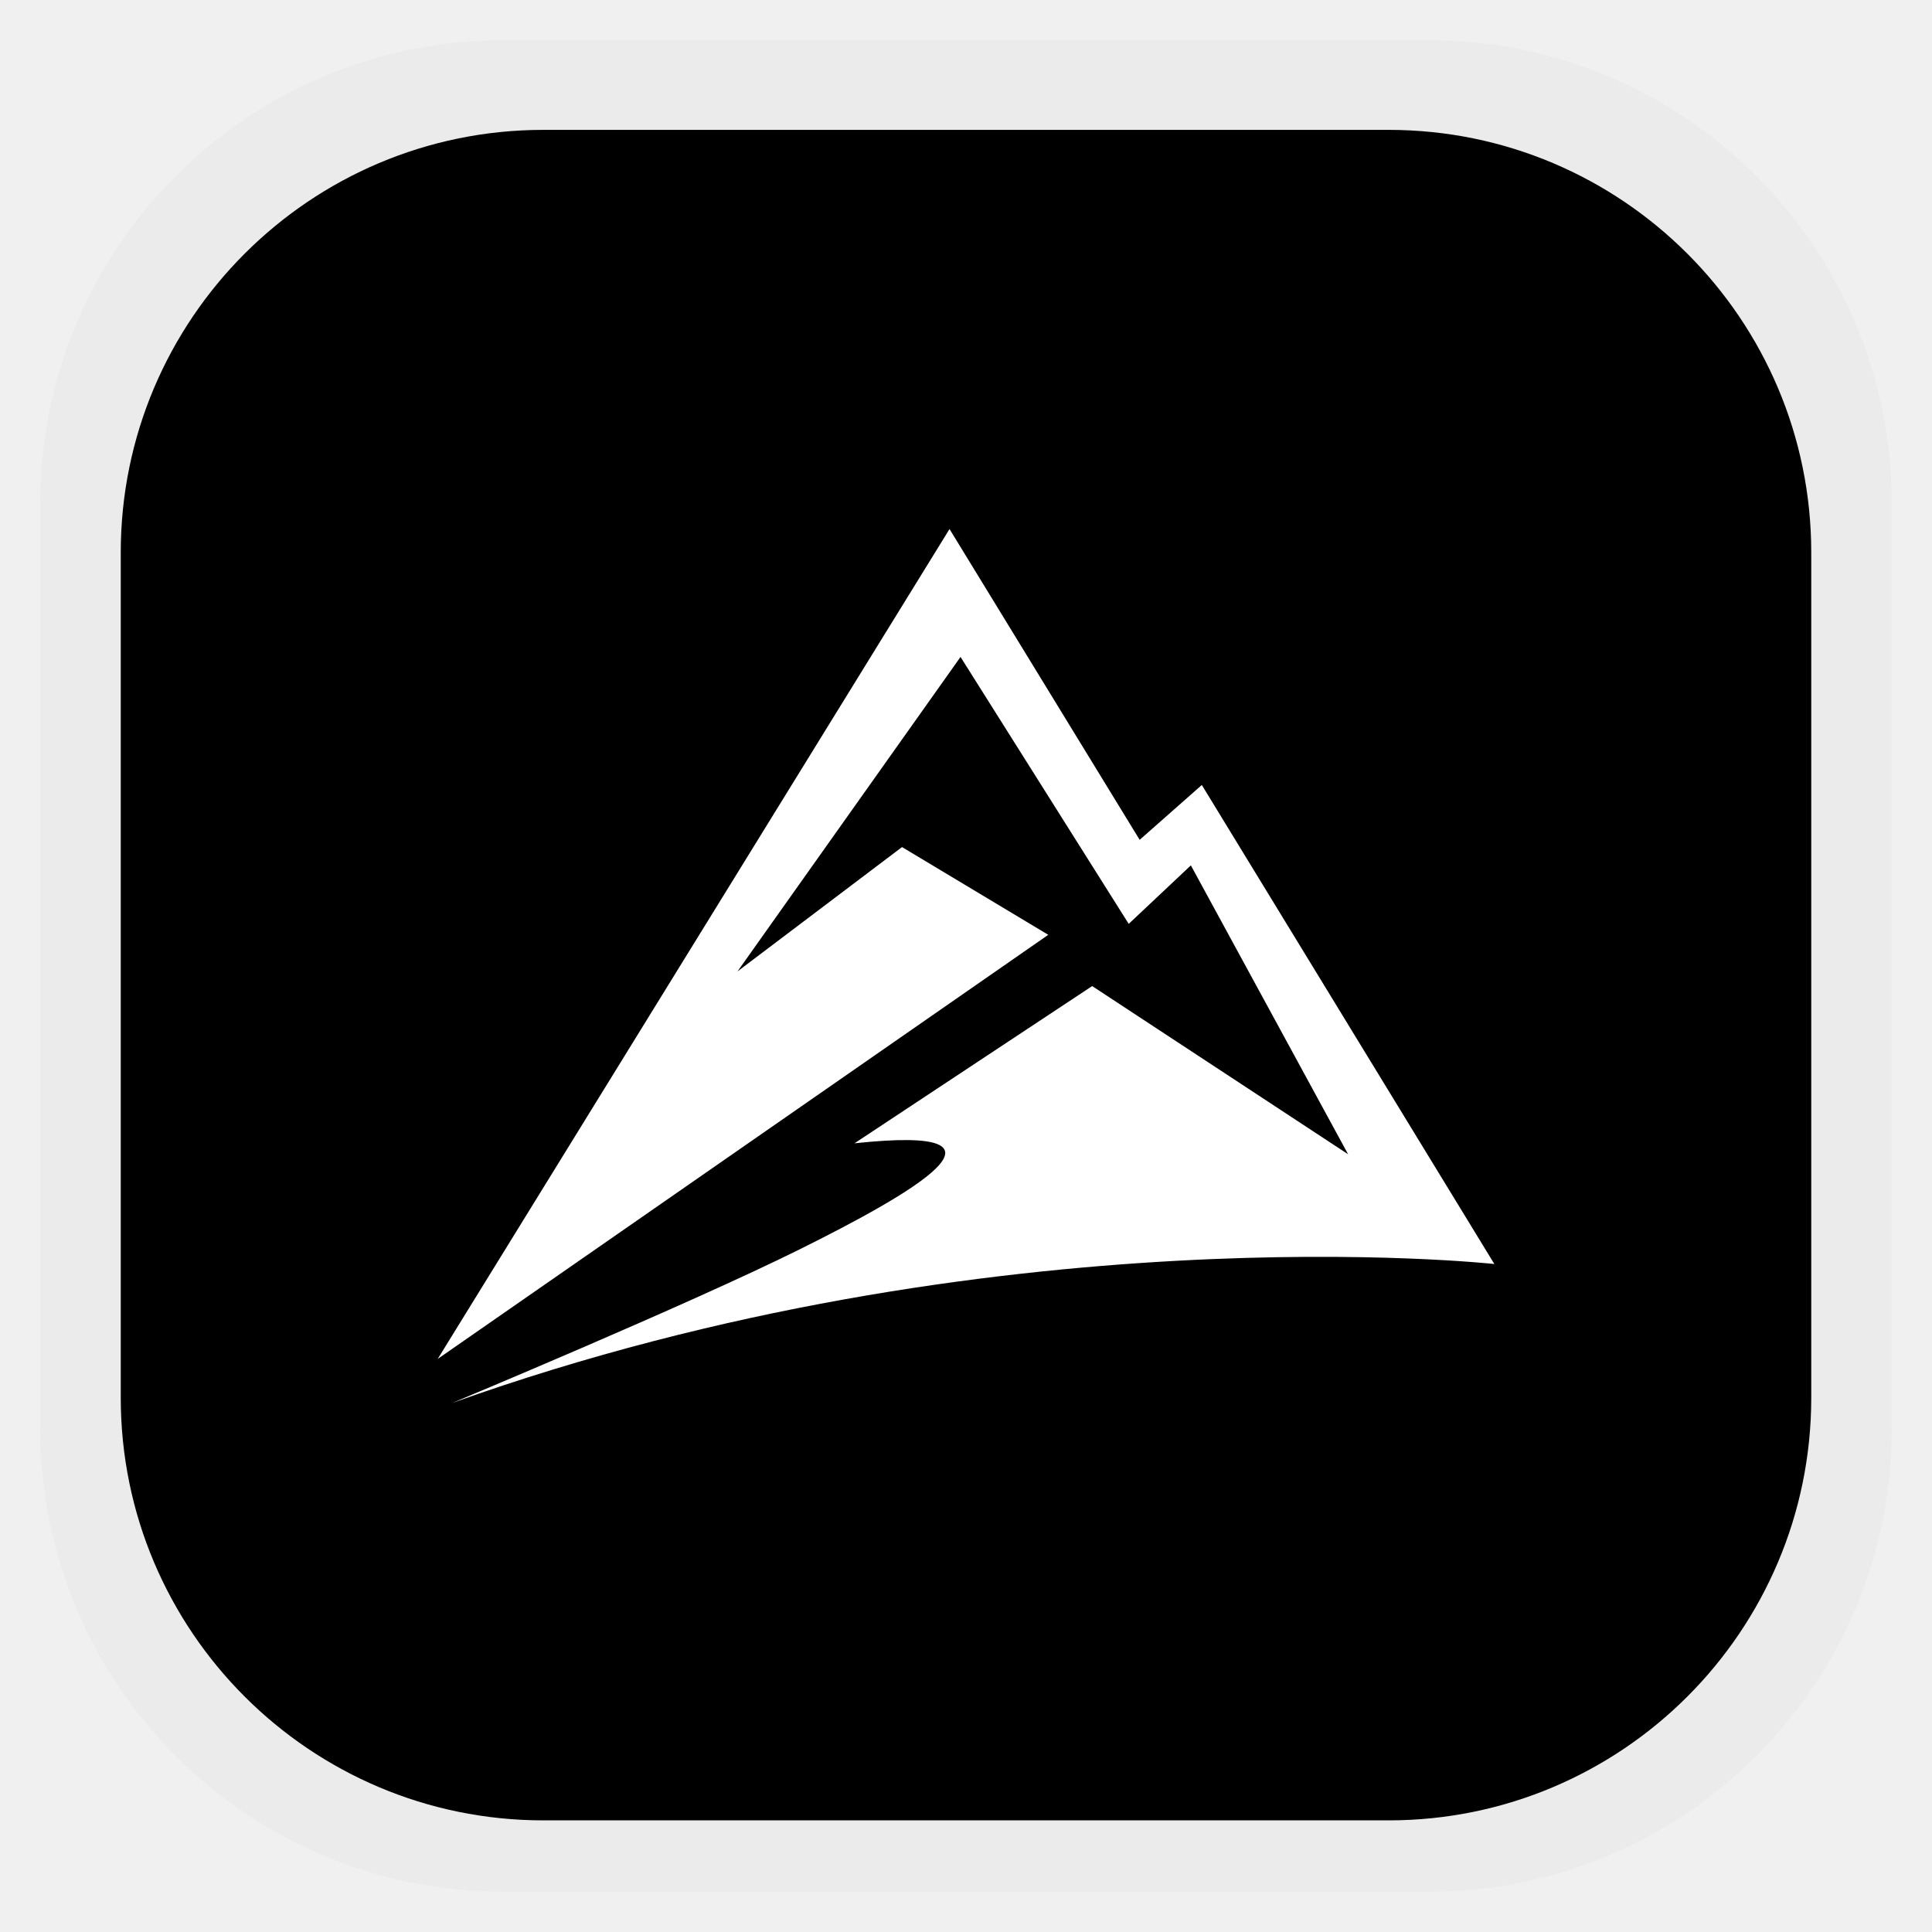
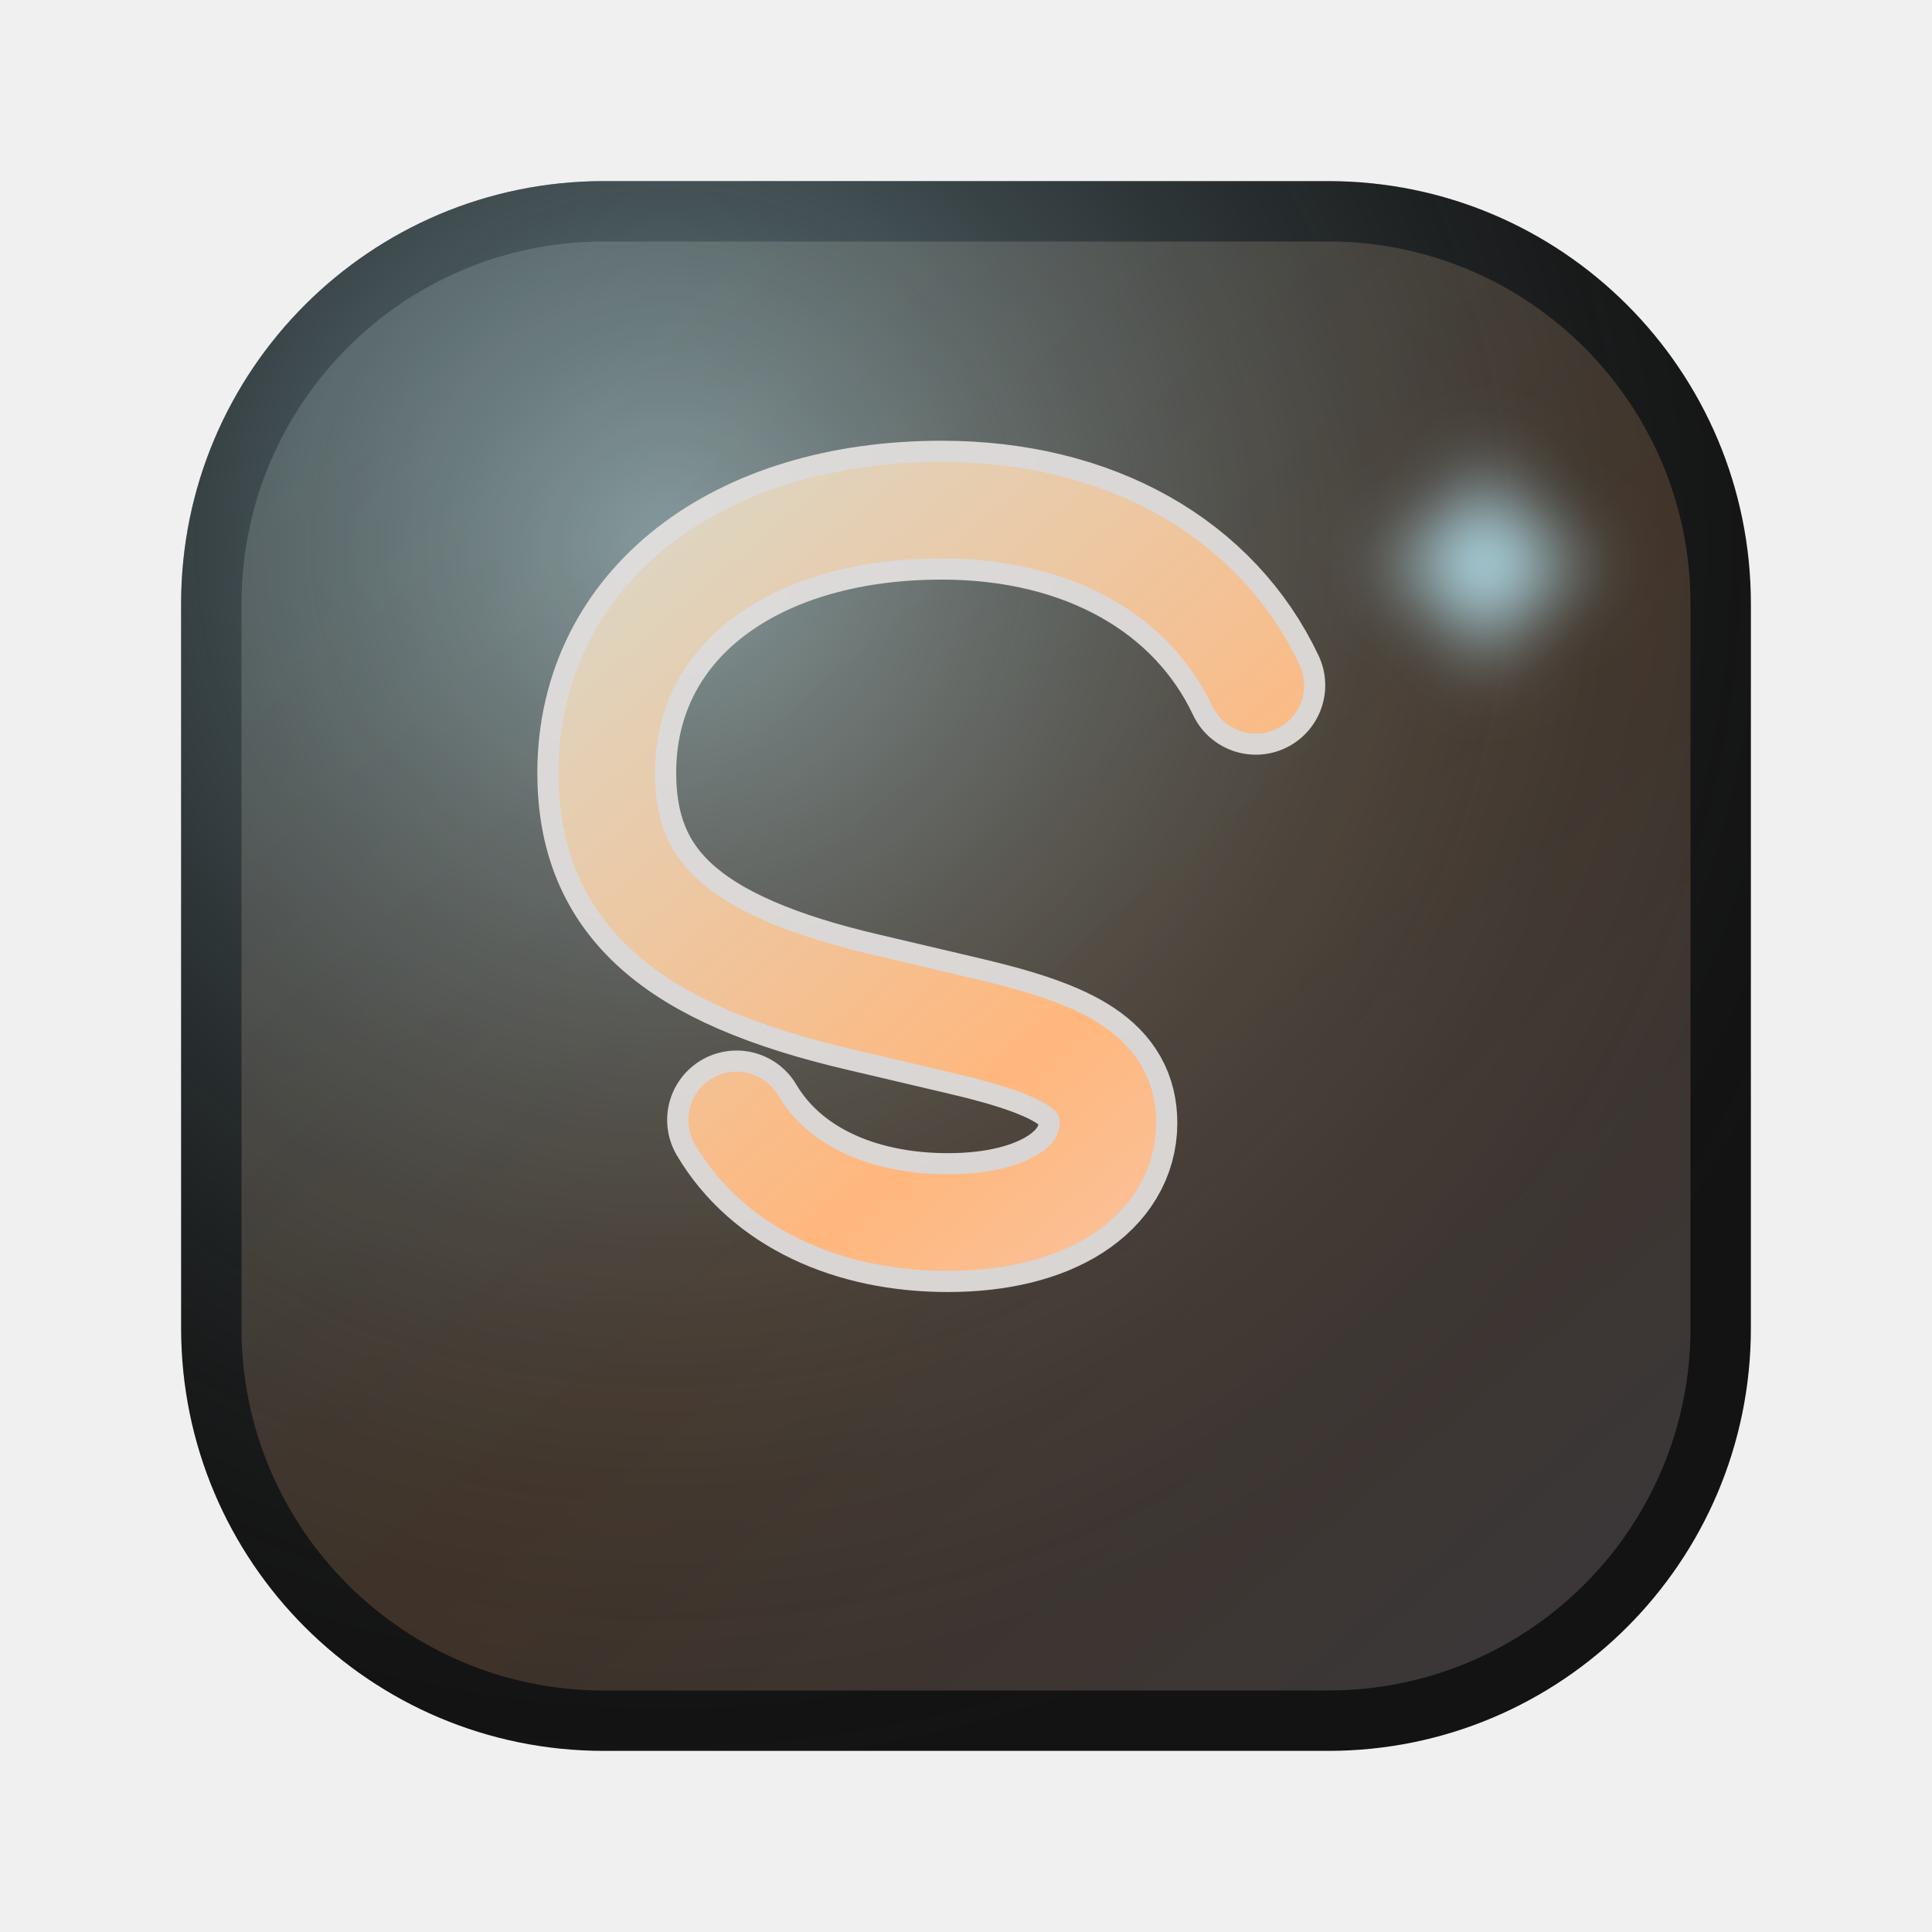
- <svg xmlns="http://www.w3.org/2000/svg" width="100%" height="100%" viewBox="0 0 36 36" version="1.1" xml:space="preserve" style="fill-rule:evenodd;clip-rule:evenodd;stroke-linejoin:round;stroke-miterlimit:2;">
-   <path d="M35.25,9.375l0,17.25c0,4.76 -3.865,8.625 -8.625,8.625l-17.25,0c-4.76,0 -8.625,-3.865 -8.625,-8.625l0,-17.25c0,-4.76 3.865,-8.625 8.625,-8.625l17.25,0c4.76,0 8.625,3.865 8.625,8.625Z" style="fill:#ebebeb;" />
-   <path d="M33.75,10.295l0,15.75c0,4.346 -3.529,7.875 -7.875,7.875l-15.75,0c-4.346,0 -7.875,-3.529 -7.875,-7.875l0,-15.75c0,-4.346 3.529,-7.875 7.875,-7.875l15.75,0c4.346,0 7.875,3.529 7.875,7.875Z" />
-   <path d="M8.154,25.325l9.539,-15.467l3.543,5.791l1.158,-1.022l5.451,8.926c0,0 -9.316,-1.023 -19.418,2.589c0,0 4.396,-1.83 6.473,-2.862c2.077,-1.032 4.358,-2.334 1.022,-1.976l4.429,-2.93l4.769,3.134l-2.93,-5.383l-1.158,1.09l-3.134,-4.974l-4.156,5.86l3.066,-2.317l2.725,1.635l-11.379,7.904Z" style="fill:#fff;" />
+ <svg xmlns="http://www.w3.org/2000/svg" width="64" height="64" viewBox="0 0 64 64" fill="none">
+   <defs>
+     <linearGradient id="bg" x1="8" y1="4" x2="56" y2="60" gradientUnits="userSpaceOnUse">
+       <stop offset="0" stop-color="#BFF0FF" />
+       <stop offset="0.55" stop-color="#FFB77D" />
+       <stop offset="1" stop-color="#EAE5FF" />
+     </linearGradient>
+     <radialGradient id="glow" cx="0" cy="0" r="1" gradientUnits="userSpaceOnUse" gradientTransform="translate(22 18) rotate(55) scale(42 42)">
+       <stop stop-color="#BFF0FF" stop-opacity="0.55" />
+       <stop offset="1" stop-color="#131313" stop-opacity="0" />
+     </radialGradient>
+     <filter id="soft" x="-40%" y="-40%" width="180%" height="180%" color-interpolation-filters="sRGB">
+       <feGaussianBlur stdDeviation="1.25" />
+     </filter>
+   </defs>
+   <rect x="6" y="6" width="52" height="52" rx="14" fill="#131313" />
+   <rect x="6" y="6" width="52" height="52" rx="14" fill="url(#glow)" />
+   <rect x="8" y="8" width="48" height="48" rx="12" fill="url(#bg)" opacity="0.18" />
+   <path d="M41.6 22.7c-1.7-3.6-5.5-5.8-10.4-5.8-6.6 0-11.1 3.5-11.1 8.7 0 4 2.5 6.2 8.5 7.6l3.4.8c3.4.8 4.7 1.6 4.7 3.2 0 1.9-2 3.3-5.3 3.3-3.1 0-5.7-1.2-7-3.4" stroke="#E5E2E1" stroke-width="4.6" stroke-linecap="round" stroke-linejoin="round" opacity="0.92" />
+   <path d="M41.6 22.7c-1.7-3.6-5.5-5.8-10.4-5.8-6.6 0-11.1 3.5-11.1 8.7 0 4 2.5 6.2 8.5 7.6l3.4.8c3.4.8 4.7 1.6 4.7 3.2 0 1.9-2 3.3-5.3 3.3-3.1 0-5.7-1.2-7-3.4" stroke="url(#bg)" stroke-width="3.2" stroke-linecap="round" stroke-linejoin="round" />
+   <path d="M49.2 15.2l1.1 2.4 2.4 1.1-2.4 1.1-1.1 2.4-1.1-2.4-2.4-1.1 2.4-1.1 1.1-2.4z" fill="#BFF0FF" filter="url(#soft)" opacity="0.95" />
</svg>
